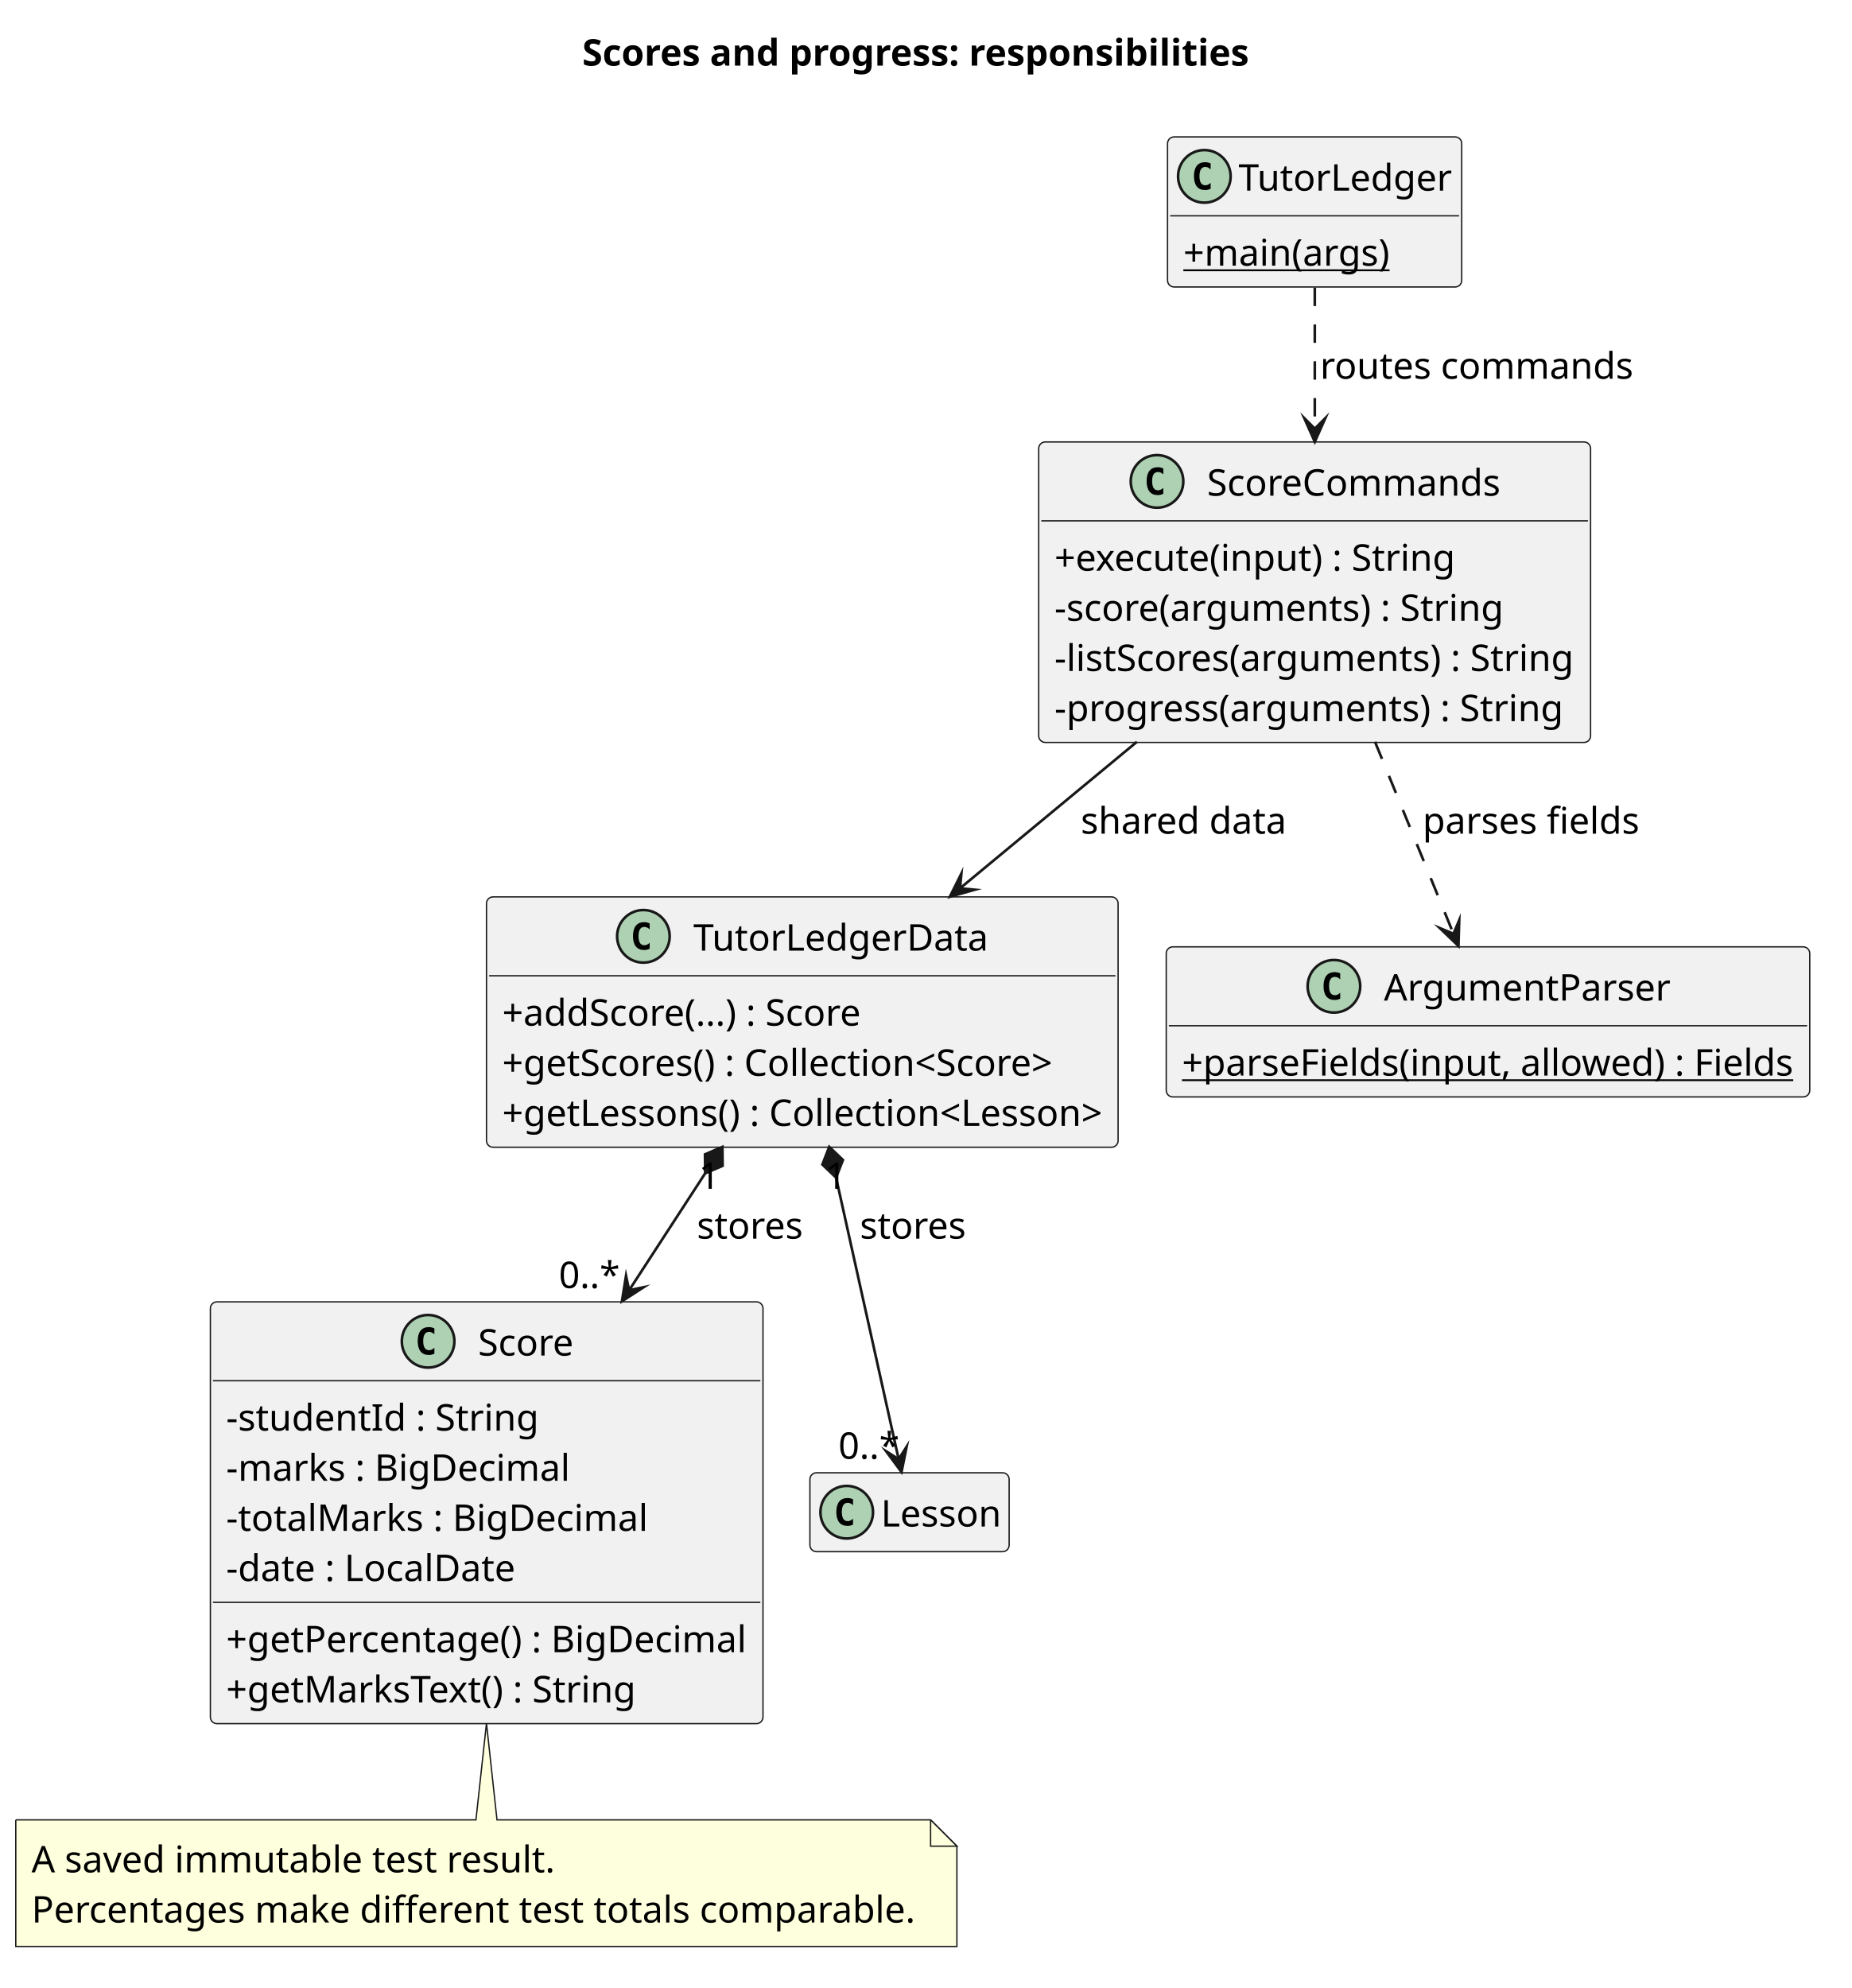
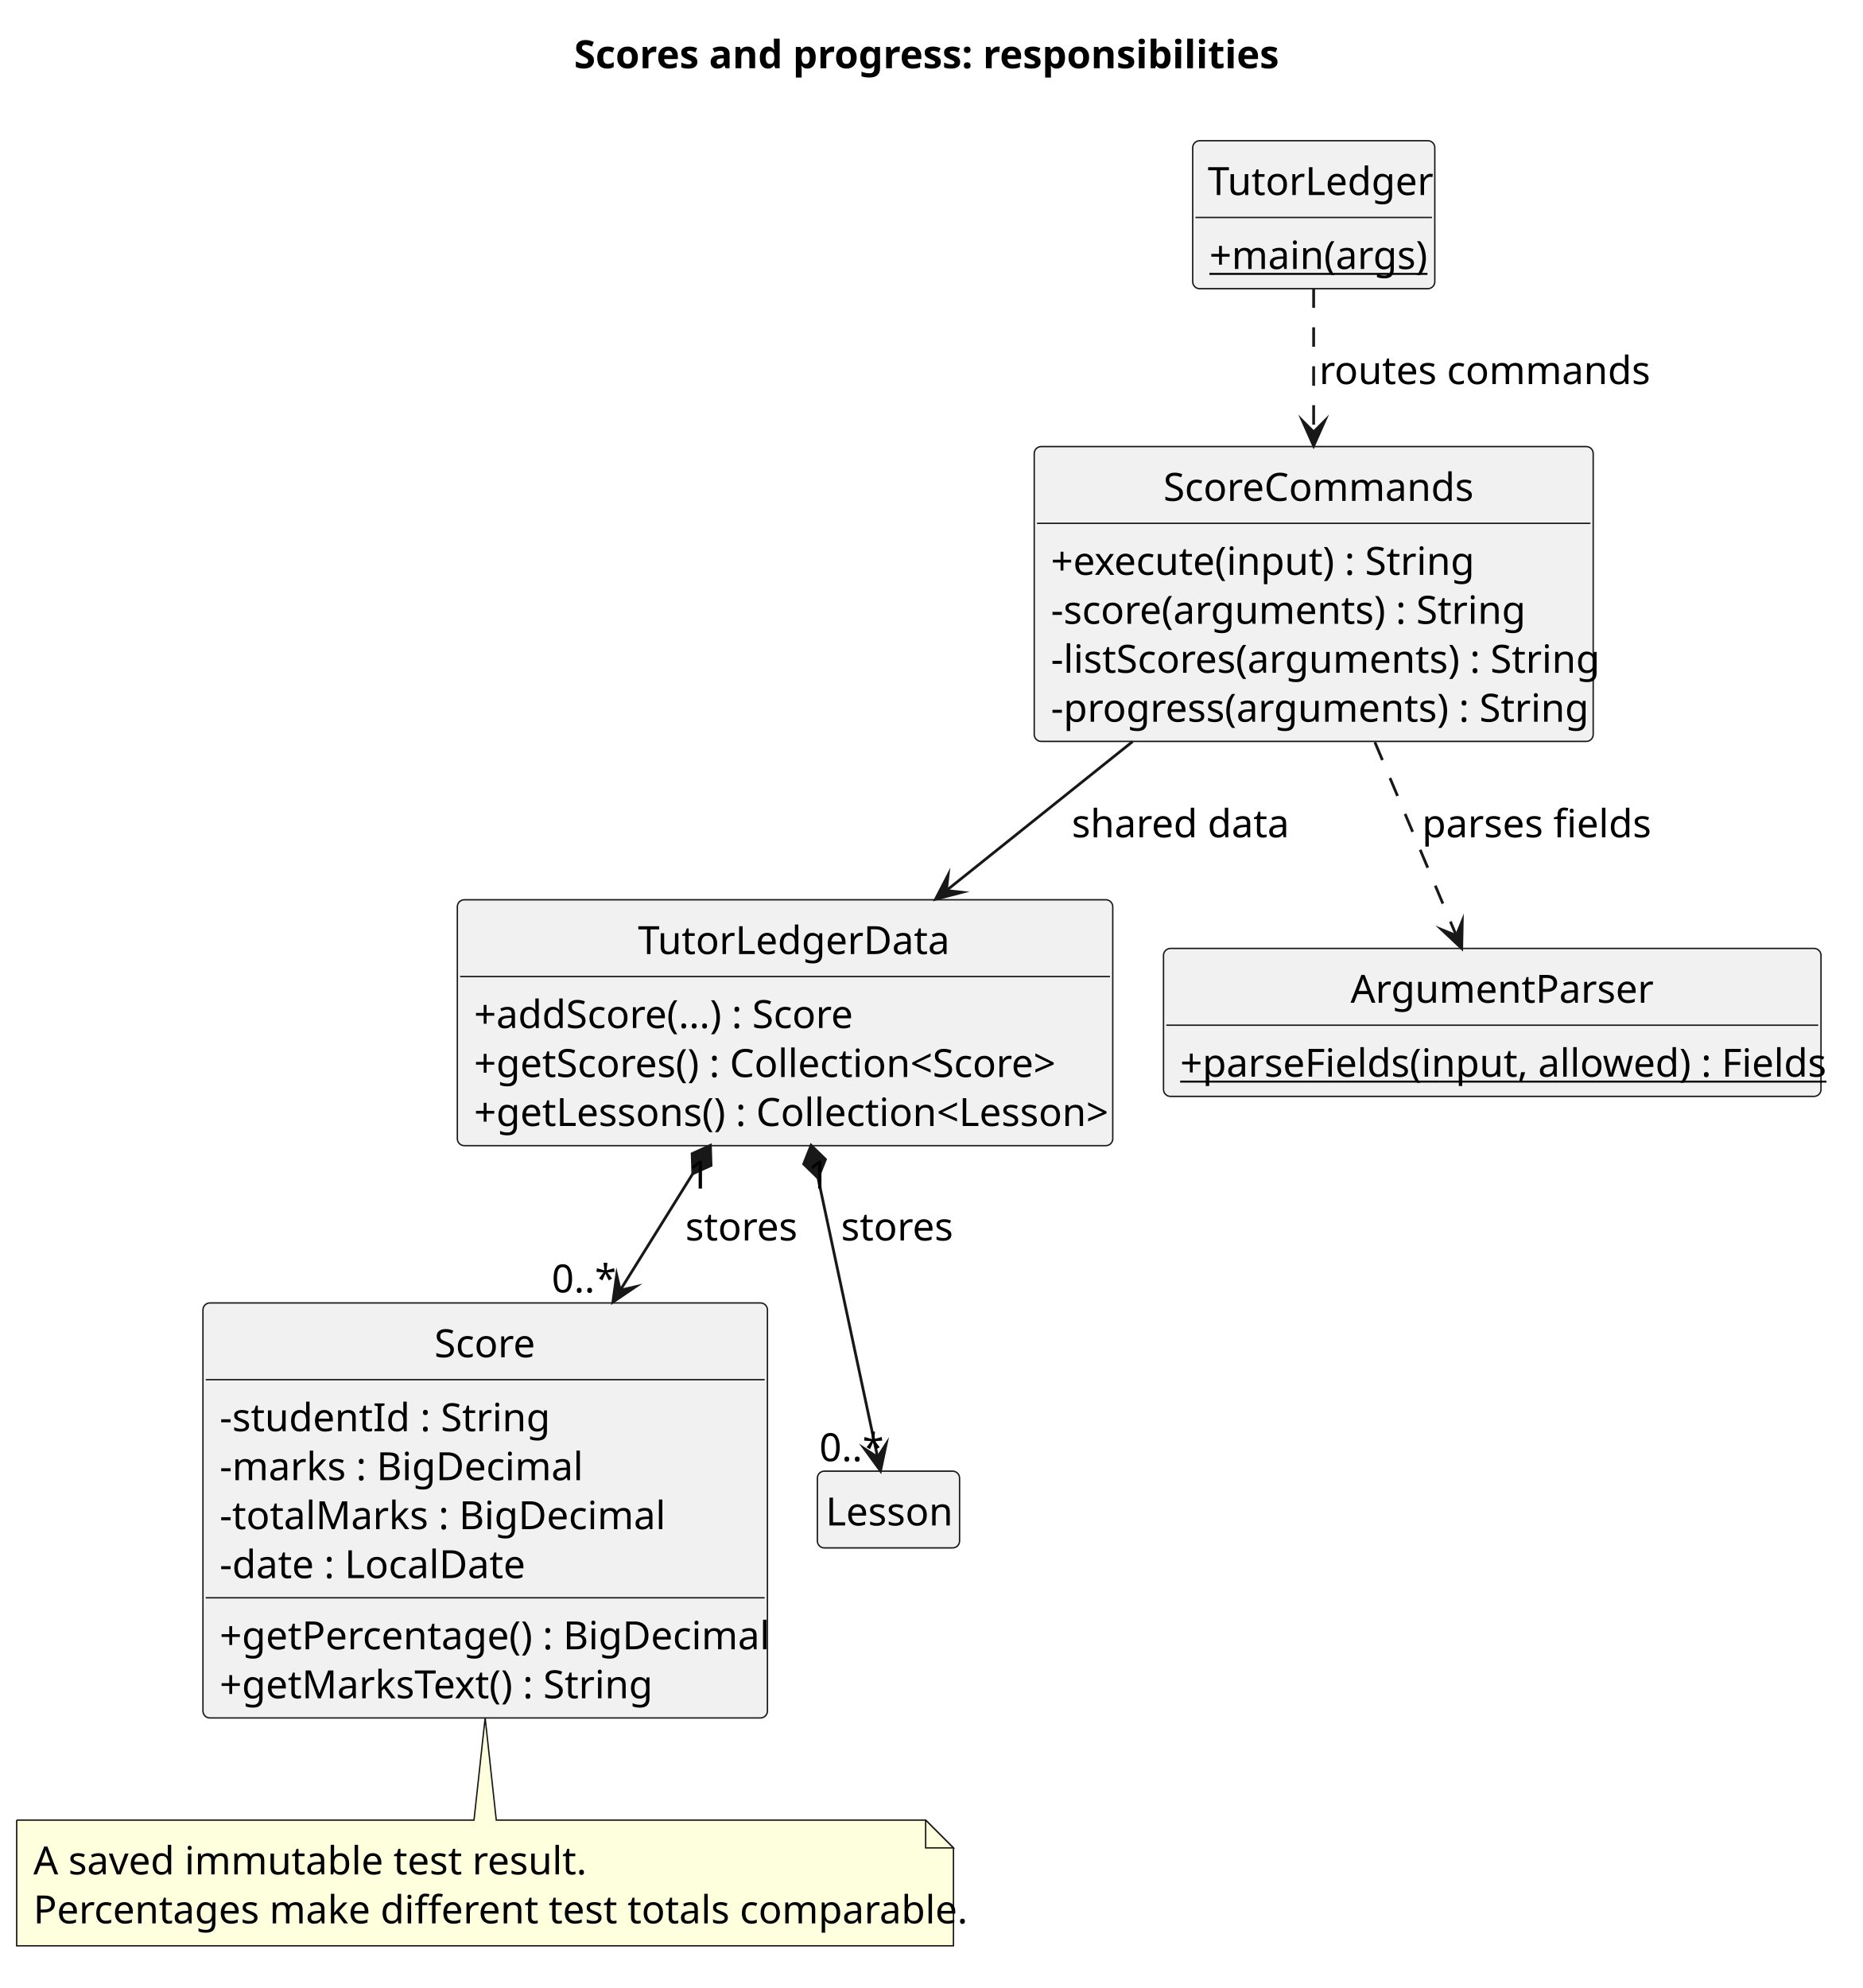
- <svg xmlns="http://www.w3.org/2000/svg" version="1.1" data-diagram-type="CLASS" style="width:704px;height:756px;background:#FFFFFF;" width="704px" height="756px" viewBox="0 0 704 756" zoomAndPan="magnify" preserveAspectRatio="none" contentStyleType="text/css">
+ <svg xmlns="http://www.w3.org/2000/svg" version="1.1" data-diagram-type="CLASS" style="width:670px;height:715px;background:#FFFFFF;" width="670px" height="715px" viewBox="0 0 670 715" zoomAndPan="magnify" preserveAspectRatio="none" contentStyleType="text/css">
  <defs />
  <g font-family="sans-serif" lengthAdjust="spacing">
-     <g class="title" data-source-line="7">
-       <text x="221.413" y="24.966" fill="#000" font-size="14" textLength="254.673" font-weight="700">Scores and progress: responsibilities</text>
+     <g class="title" data-source-line="8">
+       <text x="206.488" y="24.533" fill="#000" font-size="14" textLength="250.523" font-weight="700">Scores and progress: responsibilities</text>
    </g>
-     <g class="entity" data-qualified-name="TutorLedger" id="ent0001" data-source-line="9">
-       <rect x="444" y="52.068" width="111.872" height="57.068" fill="#F1F1F1" style="stroke:#181818;stroke-width:0.5;" rx="2.5" ry="2.5" />
-       <ellipse cx="458" cy="67.068" rx="10" ry="10" fill="#ADD1B2" style="stroke:#181818;stroke-width:1;" />
-       <path d="M460.391,71.771 Q459.906,72.021 459.375,72.146 Q458.859,72.271 458.281,72.271 Q456.219,72.271 455.125,70.912 Q454.047,69.552 454.047,66.974 Q454.047,64.396 455.125,63.037 Q456.219,61.677 458.281,61.677 Q458.859,61.677 459.391,61.802 Q459.922,61.927 460.391,62.162 L460.391,64.412 Q459.875,63.927 459.375,63.709 Q458.891,63.49 458.375,63.49 Q457.266,63.49 456.703,64.365 Q456.141,65.24 456.141,66.974 Q456.141,68.693 456.703,69.584 Q457.266,70.459 458.375,70.459 Q458.891,70.459 459.375,70.24 Q459.875,70.005 460.391,69.537 L460.391,71.771 Z " fill="#000" />
-       <text x="471" y="72.5" fill="#000" font-size="14" textLength="81.872">TutorLedger</text>
-       <line x1="445" y1="82.068" x2="554.872" y2="82.068" style="stroke:#181818;stroke-width:0.5;" />
-       <text x="450" y="101.034" fill="#000" font-size="14" textLength="78.568" text-decoration="underline">+main(args)</text>
+     <g class="entity" data-qualified-name="TutorLedger" id="ent0001" data-source-line="10">
+       <rect x="429" y="50.609" width="87.079" height="53.219" fill="#F1F1F1" style="stroke:#181818;stroke-width:0.5;" rx="2.5" ry="2.5" />
+       <text x="434.405" y="70.143" fill="#000" font-size="14" textLength="76.269">TutorLedger</text>
+       <line x1="430" y1="78.219" x2="515.079" y2="78.219" style="stroke:#181818;stroke-width:0.5;" />
+       <text x="435" y="96.752" fill="#000" font-size="14" textLength="75.079" text-decoration="underline">+main(args)</text>
    </g>
-     <g class="entity" data-qualified-name="ScoreCommands" id="ent0002" data-source-line="12">
-       <rect x="395" y="168.068" width="209.875" height="114.272" fill="#F1F1F1" style="stroke:#181818;stroke-width:0.5;" rx="2.5" ry="2.5" />
-       <ellipse cx="440.001" cy="183.068" rx="10" ry="10" fill="#ADD1B2" style="stroke:#181818;stroke-width:1;" />
-       <path d="M442.391,187.771 Q441.907,188.021 441.376,188.146 Q440.86,188.271 440.282,188.271 Q438.22,188.271 437.126,186.912 Q436.048,185.552 436.048,182.974 Q436.048,180.396 437.126,179.037 Q438.22,177.677 440.282,177.677 Q440.86,177.677 441.391,177.802 Q441.923,177.927 442.391,178.162 L442.391,180.412 Q441.876,179.927 441.376,179.709 Q440.891,179.49 440.376,179.49 Q439.266,179.49 438.704,180.365 Q438.141,181.24 438.141,182.974 Q438.141,184.693 438.704,185.584 Q439.266,186.459 440.376,186.459 Q440.891,186.459 441.376,186.24 Q441.876,186.005 442.391,185.537 L442.391,187.771 Z " fill="#000" />
-       <text x="459.001" y="188.5" fill="#000" font-size="14" textLength="111.874">ScoreCommands</text>
-       <line x1="396" y1="198.068" x2="603.875" y2="198.068" style="stroke:#181818;stroke-width:0.5;" />
-       <text x="401" y="217.034" fill="#000" font-size="14" textLength="152.935">+execute(input) : String</text>
-       <text x="401" y="236.102" fill="#000" font-size="14" textLength="171.205">-score(arguments) : String</text>
-       <text x="401" y="255.17" fill="#000" font-size="14" textLength="197.875">-listScores(arguments) : String</text>
-       <text x="401" y="274.238" fill="#000" font-size="14" textLength="194.193">-progress(arguments) : String</text>
+     <g class="entity" data-qualified-name="ScoreCommands" id="ent0002" data-source-line="13">
+       <rect x="372" y="160.609" width="201.055" height="106.047" fill="#F1F1F1" style="stroke:#181818;stroke-width:0.5;" rx="2.5" ry="2.5" />
+       <text x="418.452" y="180.143" fill="#000" font-size="14" textLength="108.151">ScoreCommands</text>
+       <line x1="373" y1="188.219" x2="572.055" y2="188.219" style="stroke:#181818;stroke-width:0.5;" />
+       <text x="378" y="206.752" fill="#000" font-size="14" textLength="145.134">+execute(input) : String</text>
+       <text x="378" y="224.361" fill="#000" font-size="14" textLength="162.606">-score(arguments) : String</text>
+       <text x="378" y="241.971" fill="#000" font-size="14" textLength="189.055">-listScores(arguments) : String</text>
+       <text x="378" y="259.58" fill="#000" font-size="14" textLength="182.841">-progress(arguments) : String</text>
    </g>
-     <g class="entity" data-qualified-name="TutorLedgerData" id="ent0003" data-source-line="18">
-       <rect x="185" y="341.068" width="240.199" height="95.204" fill="#F1F1F1" style="stroke:#181818;stroke-width:0.5;" rx="2.5" ry="2.5" />
-       <ellipse cx="244.673" cy="356.068" rx="10" ry="10" fill="#ADD1B2" style="stroke:#181818;stroke-width:1;" />
-       <path d="M247.063,360.771 Q246.579,361.021 246.048,361.146 Q245.532,361.271 244.954,361.271 Q242.892,361.271 241.798,359.912 Q240.72,358.552 240.72,355.974 Q240.72,353.396 241.798,352.037 Q242.892,350.677 244.954,350.677 Q245.532,350.677 246.063,350.802 Q246.595,350.927 247.063,351.162 L247.063,353.412 Q246.548,352.927 246.048,352.709 Q245.563,352.49 245.048,352.49 Q243.938,352.49 243.376,353.365 Q242.813,354.24 242.813,355.974 Q242.813,357.693 243.376,358.584 Q243.938,359.459 245.048,359.459 Q245.563,359.459 246.048,359.24 Q246.548,359.005 247.063,358.537 L247.063,360.771 Z " fill="#000" />
-       <text x="263.673" y="361.5" fill="#000" font-size="14" textLength="112.854">TutorLedgerData</text>
-       <line x1="186" y1="371.068" x2="424.199" y2="371.068" style="stroke:#181818;stroke-width:0.5;" />
-       <text x="191" y="390.034" fill="#000" font-size="14" textLength="136.877">+addScore(...) : Score</text>
-       <text x="191" y="409.102" fill="#000" font-size="14" textLength="209.775">+getScores() : Collection&lt;Score&gt;</text>
-       <text x="191" y="428.17" fill="#000" font-size="14" textLength="228.199">+getLessons() : Collection&lt;Lesson&gt;</text>
+     <g class="entity" data-qualified-name="TutorLedgerData" id="ent0003" data-source-line="19">
+       <rect x="164.5" y="323.609" width="235.747" height="88.438" fill="#F1F1F1" style="stroke:#181818;stroke-width:0.5;" rx="2.5" ry="2.5" />
+       <text x="229.453" y="343.143" fill="#000" font-size="14" textLength="105.841">TutorLedgerData</text>
+       <line x1="165.5" y1="351.219" x2="399.247" y2="351.219" style="stroke:#181818;stroke-width:0.5;" />
+       <text x="170.5" y="369.752" fill="#000" font-size="14" textLength="137.341">+addScore(...) : Score</text>
+       <text x="170.5" y="387.361" fill="#000" font-size="14" textLength="206.603">+getScores() : Collection&lt;Score&gt;</text>
+       <text x="170.5" y="404.971" fill="#000" font-size="14" textLength="223.747">+getLessons() : Collection&lt;Lesson&gt;</text>
    </g>
-     <g class="entity" data-qualified-name="Score" id="ent0004" data-source-line="23">
-       <rect x="80" y="495.068" width="210.155" height="160.408" fill="#F1F1F1" style="stroke:#181818;stroke-width:0.5;" rx="2.5" ry="2.5" />
-       <ellipse cx="162.801" cy="510.068" rx="10" ry="10" fill="#ADD1B2" style="stroke:#181818;stroke-width:1;" />
-       <path d="M165.191,514.771 Q164.707,515.021 164.176,515.146 Q163.66,515.271 163.082,515.271 Q161.019,515.271 159.926,513.912 Q158.848,512.552 158.848,509.974 Q158.848,507.396 159.926,506.037 Q161.019,504.677 163.082,504.677 Q163.66,504.677 164.191,504.802 Q164.723,504.927 165.191,505.162 L165.191,507.412 Q164.676,506.927 164.176,506.709 Q163.691,506.49 163.176,506.49 Q162.066,506.49 161.504,507.365 Q160.941,508.24 160.941,509.974 Q160.941,511.693 161.504,512.584 Q162.066,513.459 163.176,513.459 Q163.691,513.459 164.176,513.24 Q164.676,513.005 165.191,512.537 L165.191,514.771 Z " fill="#000" />
-       <text x="181.801" y="515.5" fill="#000" font-size="14" textLength="36.554">Score</text>
-       <line x1="81" y1="525.068" x2="289.155" y2="525.068" style="stroke:#181818;stroke-width:0.5;" />
-       <text x="86" y="544.034" fill="#000" font-size="14" textLength="118.916">-studentId : String</text>
-       <text x="86" y="563.102" fill="#000" font-size="14" textLength="130.773">-marks : BigDecimal</text>
-       <text x="86" y="582.17" fill="#000" font-size="14" textLength="160.425">-totalMarks : BigDecimal</text>
-       <text x="86" y="601.238" fill="#000" font-size="14" textLength="109.97">-date : LocalDate</text>
-       <line x1="81" y1="609.34" x2="289.155" y2="609.34" style="stroke:#181818;stroke-width:0.5;" />
-       <text x="86" y="628.306" fill="#000" font-size="14" textLength="198.155">+getPercentage() : BigDecimal</text>
-       <text x="86" y="647.373" fill="#000" font-size="14" textLength="157.051">+getMarksText() : String</text>
+     <g class="entity" data-qualified-name="Score" id="ent0004" data-source-line="24">
+       <rect x="73" y="468.609" width="203.037" height="149.266" fill="#F1F1F1" style="stroke:#181818;stroke-width:0.5;" rx="2.5" ry="2.5" />
+       <text x="156.232" y="488.143" fill="#000" font-size="14" textLength="36.572">Score</text>
+       <line x1="74" y1="496.219" x2="275.037" y2="496.219" style="stroke:#181818;stroke-width:0.5;" />
+       <text x="79" y="514.752" fill="#000" font-size="14" textLength="110.503">-studentId : String</text>
+       <text x="79" y="532.361" fill="#000" font-size="14" textLength="125.241">-marks : BigDecimal</text>
+       <text x="79" y="549.971" fill="#000" font-size="14" textLength="151.703">-totalMarks : BigDecimal</text>
+       <text x="79" y="567.58" fill="#000" font-size="14" textLength="106.62">-date : LocalDate</text>
+       <line x1="74" y1="574.656" x2="275.037" y2="574.656" style="stroke:#181818;stroke-width:0.5;" />
+       <text x="79" y="593.189" fill="#000" font-size="14" textLength="191.037">+getPercentage() : BigDecimal</text>
+       <text x="79" y="610.799" fill="#000" font-size="14" textLength="150.541">+getMarksText() : String</text>
    </g>
-     <g class="entity" data-qualified-name="Lesson" id="ent0005" data-source-line="31">
-       <rect x="308" y="560.068" width="75.766" height="30" fill="#F1F1F1" style="stroke:#181818;stroke-width:0.5;" rx="2.5" ry="2.5" />
-       <ellipse cx="322" cy="575.068" rx="10" ry="10" fill="#ADD1B2" style="stroke:#181818;stroke-width:1;" />
-       <path d="M324.391,579.771 Q323.906,580.021 323.375,580.146 Q322.859,580.271 322.281,580.271 Q320.219,580.271 319.125,578.912 Q318.047,577.552 318.047,574.974 Q318.047,572.396 319.125,571.037 Q320.219,569.677 322.281,569.677 Q322.859,569.677 323.391,569.802 Q323.922,569.927 324.391,570.162 L324.391,572.412 Q323.875,571.927 323.375,571.709 Q322.891,571.49 322.375,571.49 Q321.266,571.49 320.703,572.365 Q320.141,573.24 320.141,574.974 Q320.141,576.693 320.703,577.584 Q321.266,578.459 322.375,578.459 Q322.891,578.459 323.375,578.24 Q323.875,578.005 324.391,577.537 L324.391,579.771 Z " fill="#000" />
-       <text x="335" y="580.5" fill="#000" font-size="14" textLength="45.766">Lesson</text>
+     <g class="entity" data-qualified-name="Lesson" id="ent0005" data-source-line="32">
+       <rect x="294" y="529.109" width="51.145" height="27.609" fill="#F1F1F1" style="stroke:#181818;stroke-width:0.5;" rx="2.5" ry="2.5" />
+       <text x="297" y="548.643" fill="#000" font-size="14" textLength="45.145">Lesson</text>
    </g>
-     <g class="entity" data-qualified-name="ArgumentParser" id="ent0006" data-source-line="32">
-       <rect x="443.5" y="360.068" width="244.721" height="57.068" fill="#F1F1F1" style="stroke:#181818;stroke-width:0.5;" rx="2.5" ry="2.5" />
-       <ellipse cx="507.275" cy="375.068" rx="10" ry="10" fill="#ADD1B2" style="stroke:#181818;stroke-width:1;" />
-       <path d="M509.665,379.771 Q509.181,380.021 508.65,380.146 Q508.134,380.271 507.556,380.271 Q505.493,380.271 504.4,378.912 Q503.322,377.552 503.322,374.974 Q503.322,372.396 504.4,371.037 Q505.493,369.677 507.556,369.677 Q508.134,369.677 508.665,369.802 Q509.197,369.927 509.665,370.162 L509.665,372.412 Q509.15,371.927 508.65,371.709 Q508.165,371.49 507.65,371.49 Q506.54,371.49 505.978,372.365 Q505.415,373.24 505.415,374.974 Q505.415,376.693 505.978,377.584 Q506.54,378.459 507.65,378.459 Q508.165,378.459 508.65,378.24 Q509.15,378.005 509.665,377.537 L509.665,379.771 Z " fill="#000" />
-       <text x="526.275" y="380.5" fill="#000" font-size="14" textLength="109.172">ArgumentParser</text>
-       <line x1="444.5" y1="390.068" x2="687.221" y2="390.068" style="stroke:#181818;stroke-width:0.5;" />
-       <text x="449.5" y="409.034" fill="#000" font-size="14" textLength="232.721" text-decoration="underline">+parseFields(input, allowed) : Fields</text>
+     <g class="entity" data-qualified-name="ArgumentParser" id="ent0006" data-source-line="33">
+       <rect x="418.5" y="341.109" width="236.492" height="53.219" fill="#F1F1F1" style="stroke:#181818;stroke-width:0.5;" rx="2.5" ry="2.5" />
+       <text x="485.781" y="360.643" fill="#000" font-size="14" textLength="101.931">ArgumentParser</text>
+       <line x1="419.5" y1="368.719" x2="653.992" y2="368.719" style="stroke:#181818;stroke-width:0.5;" />
+       <text x="424.5" y="387.252" fill="#000" font-size="14" textLength="224.492" text-decoration="underline">+parseFields(input, allowed) : Fields</text>
    </g>
-     <g class="entity" data-qualified-name="GMN12" id="ent0013" data-source-line="42">
-       <path d="M6,692.068 L6,740.204 A0,0 0 0 0 6,740.204 L363.895,740.204 A0,0 0 0 0 363.895,740.204 L363.895,702.068 L353.895,692.068 L189,692.068 L185,655.313 L181,692.068 L6,692.068 A0,0 0 0 0 6,692.068" style="stroke:#181818;stroke-width:0.5;" fill="#FEFFDD" />
-       <path d="M353.895,692.068 L353.895,702.068 L363.895,702.068 L353.895,692.068" style="stroke:#181818;stroke-width:0.5;" fill="#FEFFDD" />
-       <text x="12" y="712.034" fill="#000" font-size="14" textLength="199.317">A saved immutable test result.</text>
-       <text x="12" y="731.102" fill="#000" font-size="14" textLength="336.895">Percentages make different test totals comparable.</text>
+     <g class="entity" data-qualified-name="GMN12" id="ent0013" data-source-line="43">
+       <path d="M6,654.609 L6,699.828 A0,0 0 0 0 6,699.828 L342.943,699.828 A0,0 0 0 0 342.943,699.828 L342.943,664.609 L332.943,654.609 L178.5,654.609 L174.5,617.828 L170.5,654.609 L6,654.609 A0,0 0 0 0 6,654.609" style="stroke:#181818;stroke-width:0.5;" fill="#FEFFDD" />
+       <path d="M332.943,654.609 L332.943,664.609 L342.943,664.609 L332.943,654.609" style="stroke:#181818;stroke-width:0.5;" fill="#FEFFDD" />
+       <text x="12" y="674.143" fill="#000" font-size="14" textLength="187.523">A saved immutable test result.</text>
+       <text x="12" y="691.752" fill="#000" font-size="14" textLength="315.943">Percentages make different test totals comparable.</text>
    </g>
    <g class="link" data-entity-1="ent0001" data-entity-2="ent0002" id="lnk7" data-link-type="dependency">
-       <polygon points="500,168.018,504,159.018,500,163.018,496,159.018,500,168.018" fill="#181818" style="stroke:#181818;stroke-width:1;stroke-linejoin:miter;stroke-miterlimit:10;" />
-       <path d="M500,109.382 C500,126.067 500,142.891 500,163.018" style="stroke:#181818;stroke-width:1;stroke-dasharray:7,7;" fill="none" />
-       <text x="502" y="144.034" fill="#000" font-size="14" textLength="119.392">routes commands</text>
+       <polygon points="472.5,160.357,476.5,151.357,472.5,155.357,468.5,151.357,472.5,160.357" fill="#181818" style="stroke:#181818;stroke-width:1;stroke-linejoin:miter;stroke-miterlimit:10;" />
+       <path d="M472.5,103.724 C472.5,119.73 472.5,135.924 472.5,155.357" style="stroke:#181818;stroke-width:1;stroke-dasharray:7,7;" fill="none" />
+       <text x="474.5" y="138.143" fill="#000" font-size="14" textLength="111.269">routes commands</text>
    </g>
    <g class="link" data-entity-1="ent0002" data-entity-2="ent0003" id="lnk8" data-link-type="dependency">
-       <polygon points="361.223,341.004,370.706,338.344,365.074,337.814,365.603,332.182,361.223,341.004" fill="#181818" style="stroke:#181818;stroke-width:1;stroke-linejoin:miter;stroke-miterlimit:10;" />
-       <path d="M432.346,282.1 C409.135,301.322 387.279,319.424 365.074,337.814" style="stroke:#181818;stroke-width:1;" fill="none" />
-       <text x="411" y="317.034" fill="#000" font-size="14" textLength="78.512">shared data</text>
+       <polygon points="336.496,323.412,346.023,320.914,340.4,320.289,341.025,314.667,336.496,323.412" fill="#181818" style="stroke:#181818;stroke-width:1;stroke-linejoin:miter;stroke-miterlimit:10;" />
+       <path d="M407.379,266.706 C384.282,285.183 362.467,302.635 340.4,320.289" style="stroke:#181818;stroke-width:1;" fill="none" />
+       <text x="385.5" y="301.143" fill="#000" font-size="14" textLength="73.944">shared data</text>
    </g>
    <g class="link" data-entity-1="ent0002" data-entity-2="ent0006" id="lnk9" data-link-type="dependency">
-       <polygon points="554.626,359.736,554.924,349.892,552.735,355.108,547.519,352.918,554.626,359.736" fill="#181818" style="stroke:#181818;stroke-width:1;stroke-linejoin:miter;stroke-miterlimit:10;" />
-       <path d="M522.898,282.1 C533.621,308.337 544.027,333.8 552.735,355.108" style="stroke:#181818;stroke-width:1;stroke-dasharray:7,7;" fill="none" />
-       <text x="541" y="317.034" fill="#000" font-size="14" textLength="82.446">parses fields</text>
+       <polygon points="525.759,341.098,525.953,331.251,523.818,336.49,518.579,334.356,525.759,341.098" fill="#181818" style="stroke:#181818;stroke-width:1;stroke-linejoin:miter;stroke-miterlimit:10;" />
+       <path d="M494.525,266.919 C505.083,291.995 515.311,316.285 523.818,336.49" style="stroke:#181818;stroke-width:1;stroke-dasharray:7,7;" fill="none" />
+       <text x="511.5" y="301.143" fill="#000" font-size="14" textLength="78.593">parses fields</text>
    </g>
    <g class="link" data-entity-1="ent0003" data-entity-2="ent0004" id="lnk10" data-link-type="composition">
-       <polygon points="274.719,436.125,268.094,438.974,268.176,446.185,274.801,443.336,274.719,436.125" fill="#181818" style="stroke:#181818;stroke-width:1;stroke-linejoin:miter;stroke-miterlimit:10;" />
-       <polygon points="236.516,494.861,244.777,489.498,239.243,490.67,238.07,485.136,236.516,494.861" fill="#181818" style="stroke:#181818;stroke-width:1;stroke-linejoin:miter;stroke-miterlimit:10;" />
-       <path d="M268.176,446.185 C256.581,464.012 252.274,470.634 239.243,490.67" style="stroke:#181818;stroke-width:1;" fill="none" />
-       <text x="265" y="471.034" fill="#000" font-size="14" textLength="40.614">stores</text>
-       <text x="212.516" y="489.827" fill="#000" font-size="14" textLength="23.226">0..*</text>
-       <text x="265.719" y="452.091" fill="#000" font-size="14">1</text>
+       <polygon points="255.526,411.943,248.959,414.923,249.184,422.131,255.751,419.151,255.526,411.943" fill="#181818" style="stroke:#181818;stroke-width:1;stroke-linejoin:miter;stroke-miterlimit:10;" />
+       <polygon points="220.442,468.304,228.594,462.777,223.085,464.059,221.803,458.549,220.442,468.304" fill="#181818" style="stroke:#181818;stroke-width:1;stroke-linejoin:miter;stroke-miterlimit:10;" />
+       <path d="M249.184,422.131 C238.563,439.194 235.046,444.844 223.085,464.059" style="stroke:#181818;stroke-width:1;" fill="none" />
+       <text x="246.5" y="446.143" fill="#000" font-size="14" textLength="38.124">stores</text>
+       <text x="198.442" y="464.837" fill="#000" font-size="14" textLength="21.014">0..*</text>
+       <text x="247.526" y="427.476" fill="#000" font-size="14">1</text>
    </g>
    <g class="link" data-entity-1="ent0003" data-entity-2="ent0005" id="lnk11" data-link-type="composition">
-       <polygon points="315.346,436.125,312.743,442.85,317.949,447.839,320.552,441.114,315.346,436.125" fill="#181818" style="stroke:#181818;stroke-width:1;stroke-linejoin:miter;stroke-miterlimit:10;" />
-       <polygon points="342.828,559.792,344.78,550.138,341.743,554.911,336.97,551.874,342.828,559.792" fill="#181818" style="stroke:#181818;stroke-width:1;stroke-linejoin:miter;stroke-miterlimit:10;" />
-       <path d="M317.949,447.839 C327.011,488.618 335.927,528.739 341.743,554.911" style="stroke:#181818;stroke-width:1;" fill="none" />
-       <text x="327" y="471.034" fill="#000" font-size="14" textLength="40.614">stores</text>
-       <text x="318.828" y="554.758" fill="#000" font-size="14" textLength="23.226">0..*</text>
-       <text x="313.846" y="452.091" fill="#000" font-size="14">1</text>
+       <polygon points="291.741,411.943,289.081,418.646,294.244,423.679,296.905,416.977,291.741,411.943" fill="#181818" style="stroke:#181818;stroke-width:1;stroke-linejoin:miter;stroke-miterlimit:10;" />
+       <polygon points="316.704,528.998,318.739,519.361,315.661,524.108,310.915,521.03,316.704,528.998" fill="#181818" style="stroke:#181818;stroke-width:1;stroke-linejoin:miter;stroke-miterlimit:10;" />
+       <path d="M294.244,423.679 C302.463,462.221 310.422,499.543 315.661,524.108" style="stroke:#181818;stroke-width:1;" fill="none" />
+       <text x="302.5" y="446.143" fill="#000" font-size="14" textLength="38.124">stores</text>
+       <text x="294.704" y="525.531" fill="#000" font-size="14" textLength="21.014">0..*</text>
+       <text x="290.491" y="427.476" fill="#000" font-size="14">1</text>
    </g>
  </g>
</svg>
